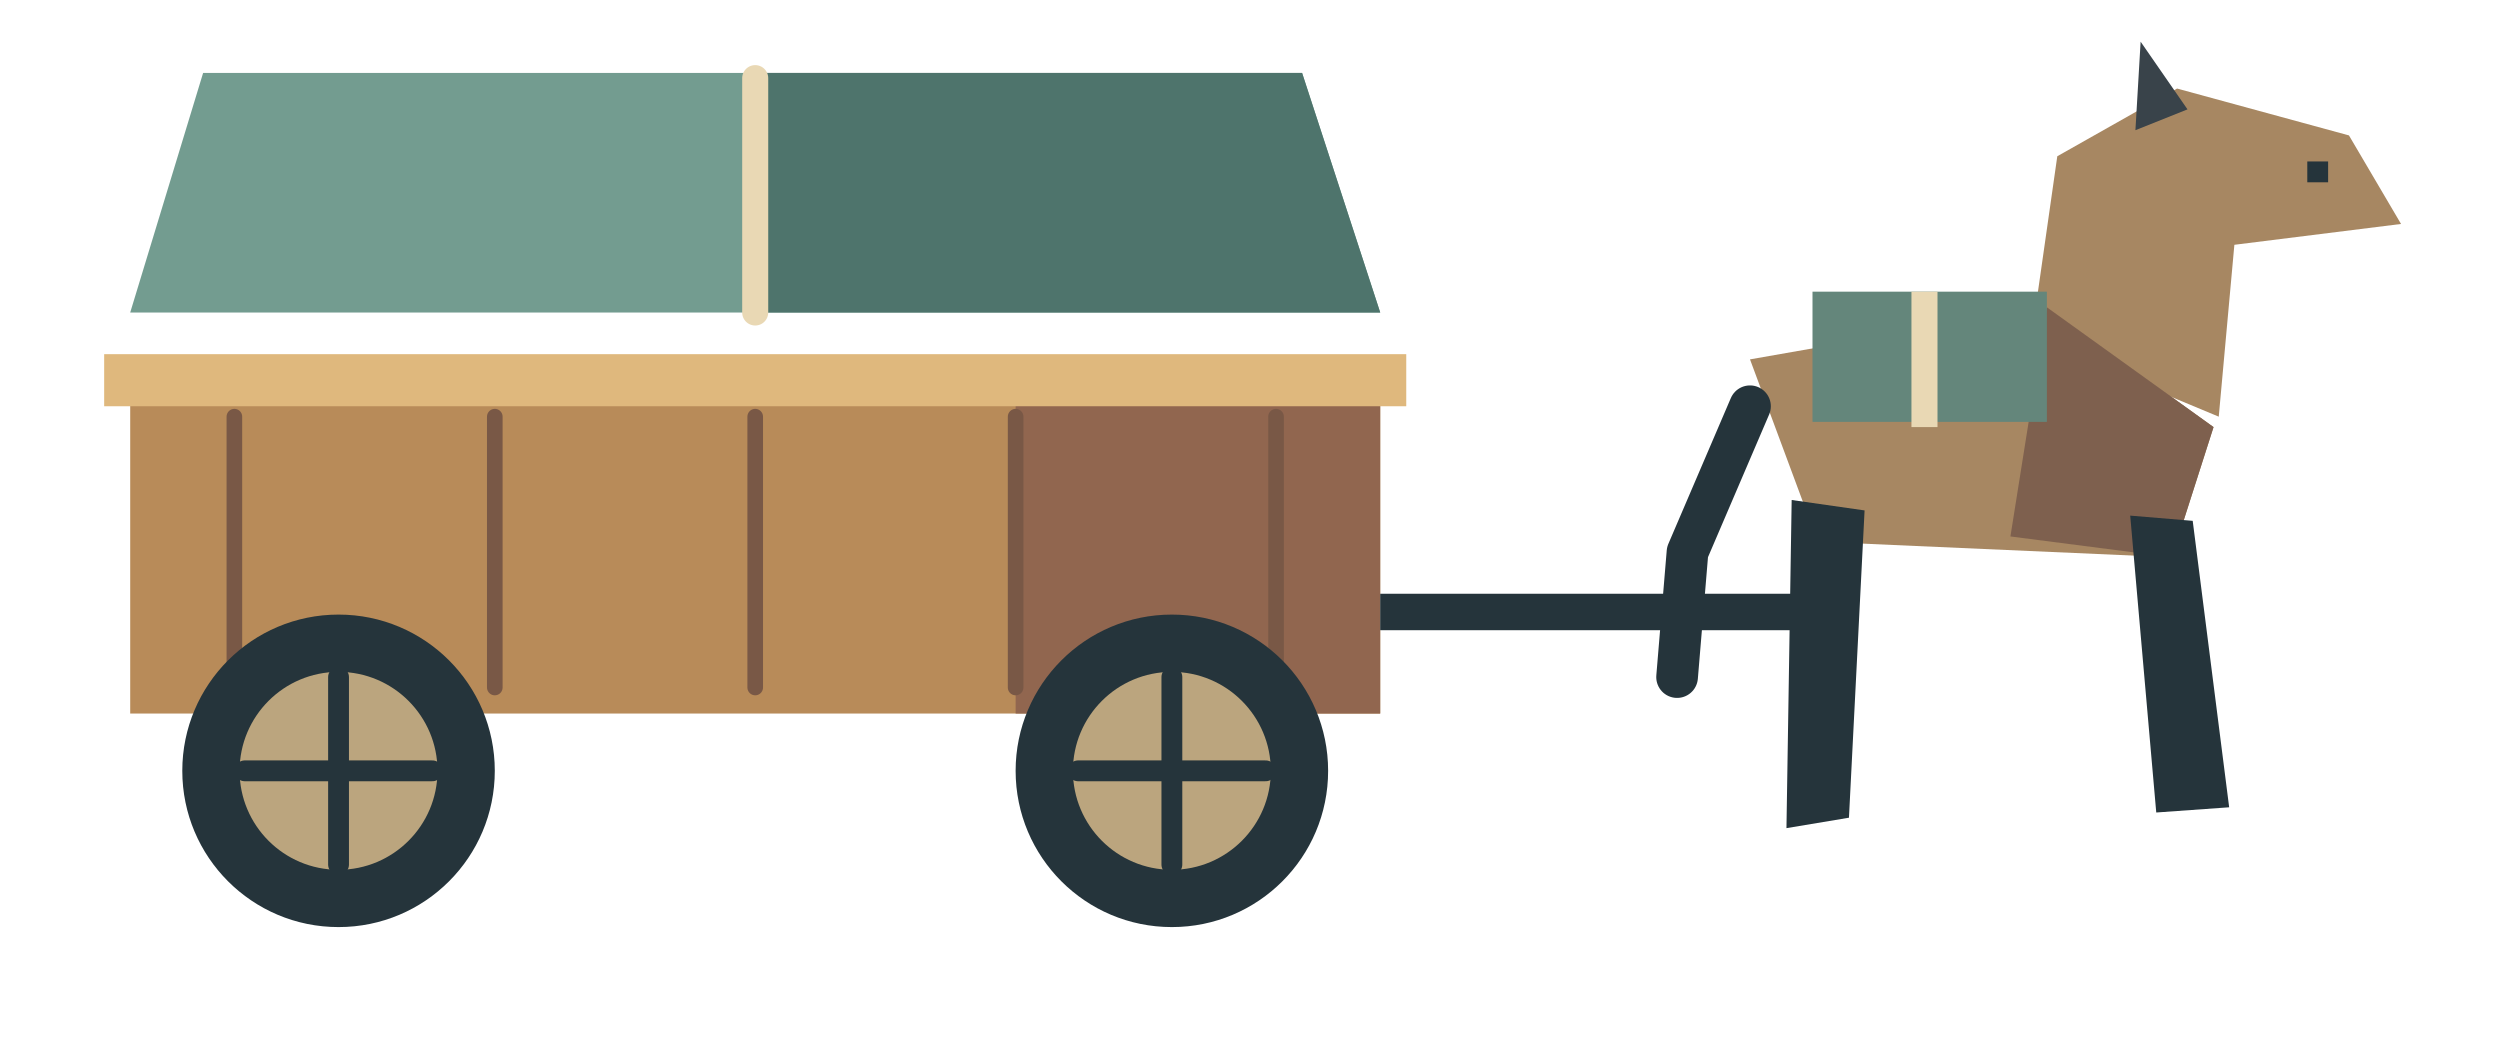
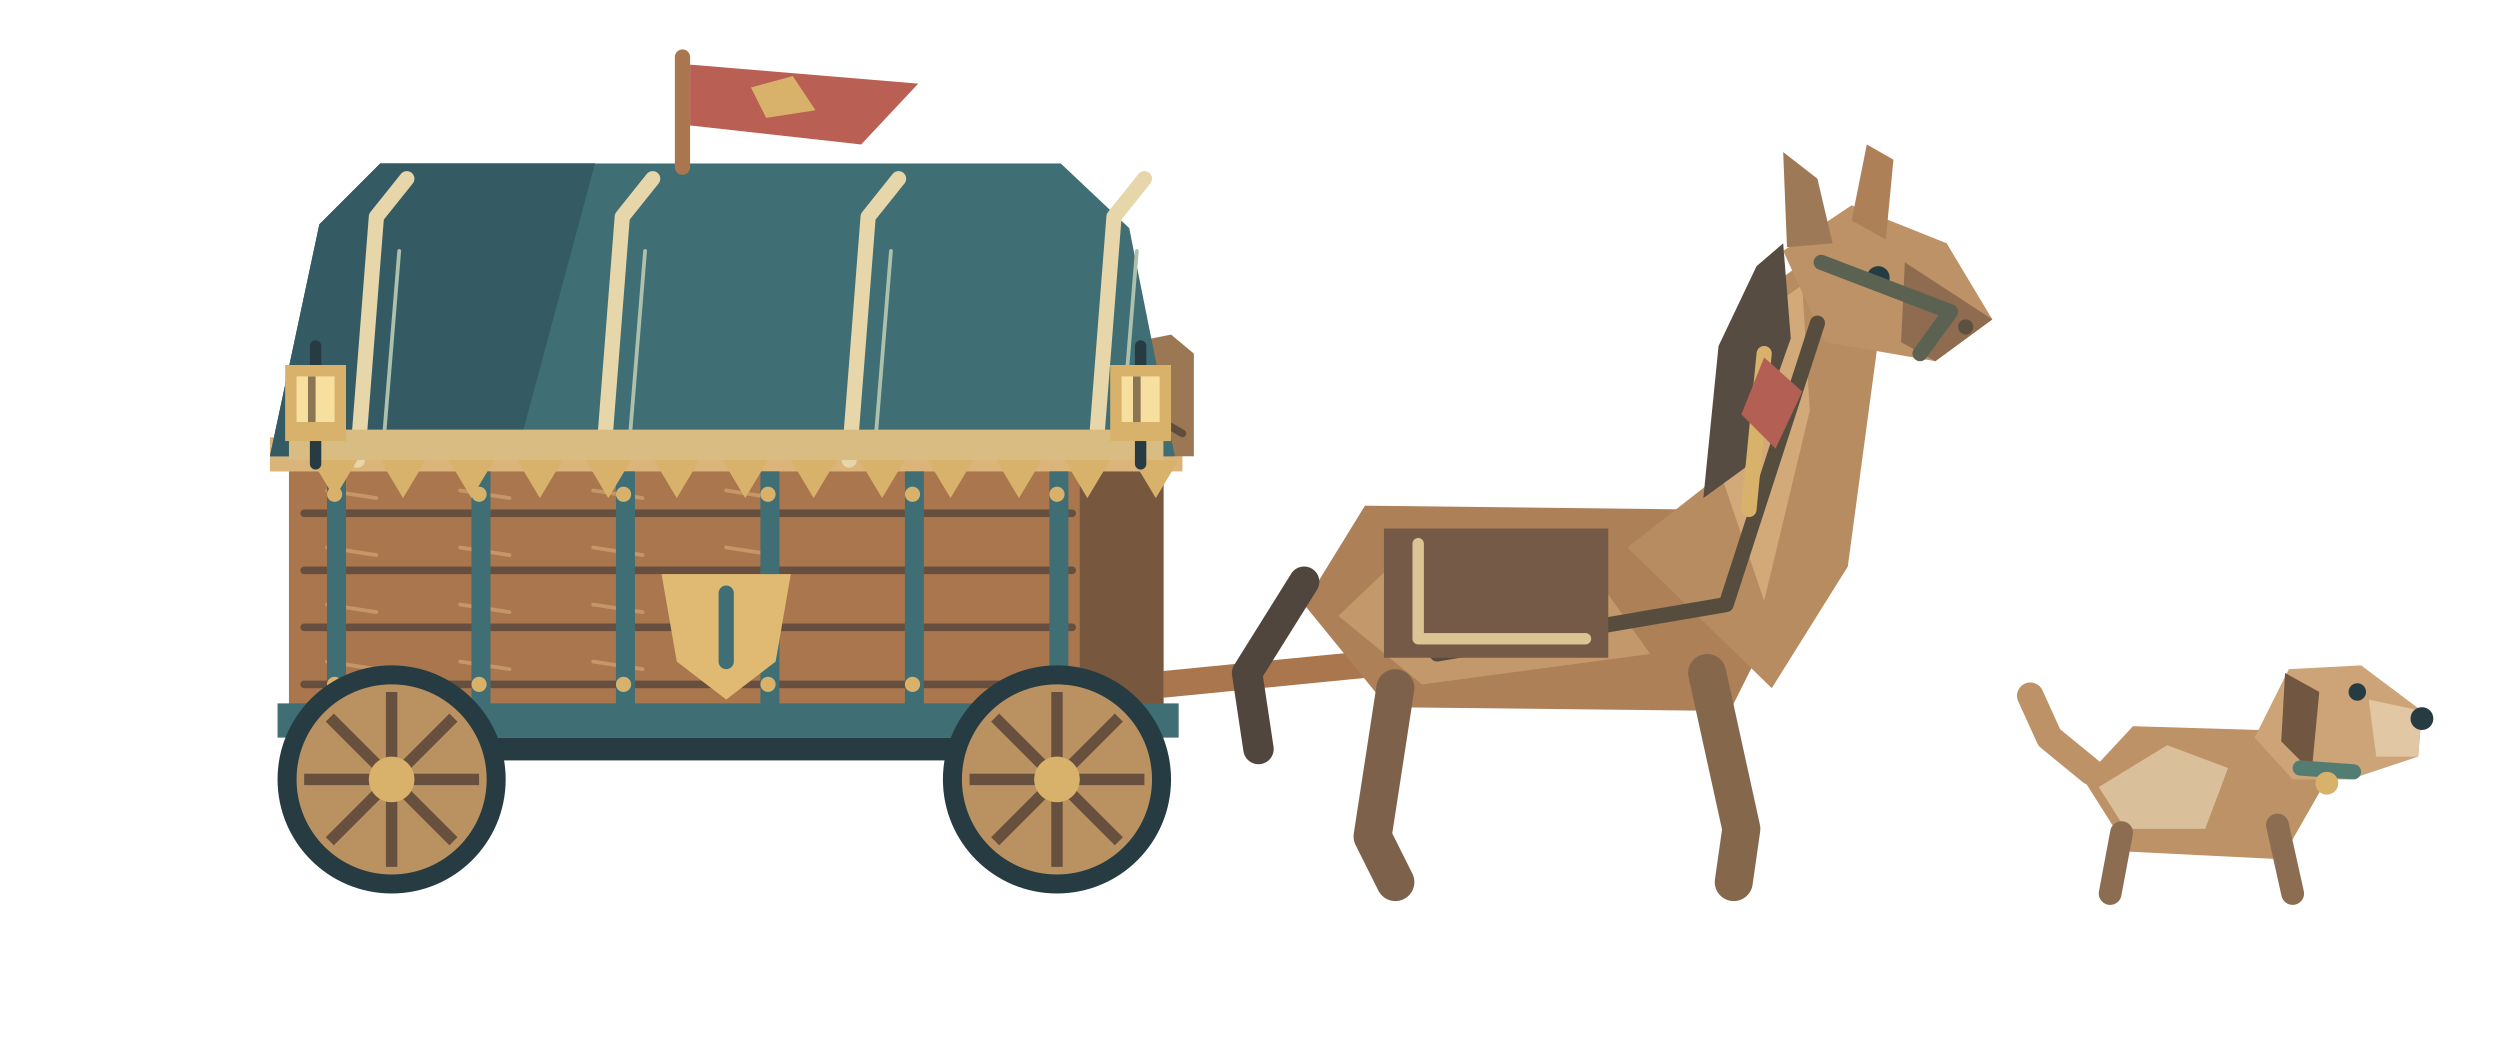
<svg xmlns="http://www.w3.org/2000/svg" width="480" height="200" viewBox="0 0 480 200">
-   <rect x="25" y="72" width="240" height="65" fill="#b88b59" />
-   <polygon points="195,72 265,72 265,137 195,137" fill="#91664f" />
-   <rect x="20" y="68" width="250" height="10" fill="#dfb87d" />
-   <polygon points="25,60 39,14 250,14 265,60" fill="#739c90" />
-   <polygon points="145,14 250,14 265,60 145,60" fill="#4e746c" />
-   <path d="M145 15L145 60" fill="none" stroke="#e9d8b4" stroke-width="5" stroke-linecap="round" stroke-linejoin="round" />
-   <path d="M45 80L45 132 M95 80L95 132 M145 80L145 132 M195 80L195 132 M245 80L245 132" fill="none" stroke="#795846" stroke-width="3" stroke-linecap="round" stroke-linejoin="round" />
-   <rect x="265" y="114" width="90" height="7" fill="#25343b" />
-   <polygon points="336,69 393,59 425,82 417,107 349,104" fill="#a78762" />
-   <polygon points="390,65 395,30 418,17 451,26 461,43 429,47 426,80" fill="#a78762" />
-   <polygon points="393,59 425,82 417,107 386,103" fill="#7e604e" />
-   <polygon points="410,25 411,8 420,21" fill="#39434a" />
-   <rect x="443" y="31" width="4" height="4" fill="#25343b" />
-   <polygon points="344,96 358,98 355,157 343,159" fill="#25343b" />
-   <polygon points="409,99 421,100 428,155 414,156" fill="#25343b" />
-   <path d="M336 78L324 106L322 130" fill="none" stroke="#25343b" stroke-width="8" stroke-linecap="round" stroke-linejoin="round" />
-   <rect x="348" y="56" width="45" height="25" fill="#64867b" />
-   <rect x="367" y="56" width="5" height="26" fill="#e9d8b4" />
-   <circle cx="65" cy="148" r="30" fill="#25343b" />
-   <circle cx="225" cy="148" r="30" fill="#25343b" />
-   <circle cx="65" cy="148" r="19" fill="#bba57e" />
-   <circle cx="225" cy="148" r="19" fill="#bba57e" />
-   <path d="M65 130L65 166 M47 148L83 148 M225 130L225 166 M207 148L243 148" fill="none" stroke="#25343b" stroke-width="4" stroke-linecap="round" stroke-linejoin="round" />
+   <g transform="scale(.73)">
+     <polyline points="306,180 367,174" fill="none" stroke="#a9764e" stroke-width="7" stroke-linecap="round" stroke-linejoin="round" />
+     <polygon points="76,121 298,113 306,121 306,194 76,194" fill="#a9764e" />
+     <polygon points="284,121 306,121 306,194 284,185" fill="#77583f" />
+     <rect x="71" y="115" width="240" height="9" fill="#dbb47a" />
+     <polyline points="80,135 282,135" fill="none" stroke="#674f3f" stroke-width="2" stroke-linecap="round" stroke-linejoin="round" />
+     <polyline points="86,129 99,131" fill="none" stroke="#c59666" stroke-width="1" stroke-linecap="round" stroke-linejoin="round" />
+     <polyline points="121,129 134,131" fill="none" stroke="#c59666" stroke-width="1" stroke-linecap="round" stroke-linejoin="round" />
+     <polyline points="156,129 169,131" fill="none" stroke="#c59666" stroke-width="1" stroke-linecap="round" stroke-linejoin="round" />
+     <polyline points="191,129 204,131" fill="none" stroke="#c59666" stroke-width="1" stroke-linecap="round" stroke-linejoin="round" />
+     <polyline points="80,150 282,150" fill="none" stroke="#674f3f" stroke-width="2" stroke-linecap="round" stroke-linejoin="round" />
+     <polyline points="86,144 99,146" fill="none" stroke="#c59666" stroke-width="1" stroke-linecap="round" stroke-linejoin="round" />
+     <polyline points="121,144 134,146" fill="none" stroke="#c59666" stroke-width="1" stroke-linecap="round" stroke-linejoin="round" />
+     <polyline points="156,144 169,146" fill="none" stroke="#c59666" stroke-width="1" stroke-linecap="round" stroke-linejoin="round" />
+     <polyline points="191,144 204,146" fill="none" stroke="#c59666" stroke-width="1" stroke-linecap="round" stroke-linejoin="round" />
+     <polyline points="80,165 282,165" fill="none" stroke="#674f3f" stroke-width="2" stroke-linecap="round" stroke-linejoin="round" />
+     <polyline points="86,159 99,161" fill="none" stroke="#c59666" stroke-width="1" stroke-linecap="round" stroke-linejoin="round" />
+     <polyline points="121,159 134,161" fill="none" stroke="#c59666" stroke-width="1" stroke-linecap="round" stroke-linejoin="round" />
+     <polyline points="156,159 169,161" fill="none" stroke="#c59666" stroke-width="1" stroke-linecap="round" stroke-linejoin="round" />
+     <polyline points="191,159 204,161" fill="none" stroke="#c59666" stroke-width="1" stroke-linecap="round" stroke-linejoin="round" />
+     <polyline points="80,180 282,180" fill="none" stroke="#674f3f" stroke-width="2" stroke-linecap="round" stroke-linejoin="round" />
+     <polyline points="86,174 99,176" fill="none" stroke="#c59666" stroke-width="1" stroke-linecap="round" stroke-linejoin="round" />
+     <polyline points="121,174 134,176" fill="none" stroke="#c59666" stroke-width="1" stroke-linecap="round" stroke-linejoin="round" />
+     <polyline points="156,174 169,176" fill="none" stroke="#c59666" stroke-width="1" stroke-linecap="round" stroke-linejoin="round" />
+     <polyline points="191,174 204,176" fill="none" stroke="#c59666" stroke-width="1" stroke-linecap="round" stroke-linejoin="round" />
+     <rect x="86" y="124" width="5" height="62" fill="#3f6e75" />
+     <circle cx="88" cy="130" r="2" fill="#d8b26b" />
+     <circle cx="88" cy="180" r="2" fill="#d8b26b" />
+     <rect x="124" y="124" width="5" height="62" fill="#3f6e75" />
+     <circle cx="126" cy="130" r="2" fill="#d8b26b" />
+     <circle cx="126" cy="180" r="2" fill="#d8b26b" />
+     <rect x="162" y="124" width="5" height="62" fill="#3f6e75" />
+     <circle cx="164" cy="130" r="2" fill="#d8b26b" />
+     <circle cx="164" cy="180" r="2" fill="#d8b26b" />
+     <rect x="200" y="124" width="5" height="62" fill="#3f6e75" />
+     <circle cx="202" cy="130" r="2" fill="#d8b26b" />
+     <circle cx="202" cy="180" r="2" fill="#d8b26b" />
+     <rect x="238" y="124" width="5" height="62" fill="#3f6e75" />
+     <circle cx="240" cy="130" r="2" fill="#d8b26b" />
+     <circle cx="240" cy="180" r="2" fill="#d8b26b" />
+     <rect x="276" y="124" width="5" height="62" fill="#3f6e75" />
+     <circle cx="278" cy="130" r="2" fill="#d8b26b" />
+     <circle cx="278" cy="180" r="2" fill="#d8b26b" />
+     <rect x="73" y="185" width="237" height="9" fill="#3f6e75" />
+     <rect x="82" y="194" width="220" height="6" fill="#263c42" />
+     <polygon points="91,93 116,88 122,93 122,120 91,120" fill="#9c7753" />
+     <rect x="96" y="93" width="3" height="27" fill="#d4bb89" />
+     <polyline points="93,99 119,114" fill="none" stroke="#604d3d" stroke-width="2" stroke-linecap="round" stroke-linejoin="round" />
+     <polygon points="123,84 148,79 154,84 154,111 123,111" fill="#9d6250" />
+     <rect x="128" y="84" width="3" height="27" fill="#d4bb89" />
+     <polyline points="125,90 151,105" fill="none" stroke="#604d3d" stroke-width="2" stroke-linecap="round" stroke-linejoin="round" />
+     <polygon points="155,75 180,70 186,75 186,102 155,102" fill="#638575" />
+     <rect x="160" y="75" width="3" height="27" fill="#d4bb89" />
+     <polyline points="157,81 183,96" fill="none" stroke="#604d3d" stroke-width="2" stroke-linecap="round" stroke-linejoin="round" />
+     <polygon points="187,93 212,88 218,93 218,120 187,120" fill="#9c7753" />
+     <rect x="192" y="93" width="3" height="27" fill="#d4bb89" />
+     <polyline points="189,99 215,114" fill="none" stroke="#604d3d" stroke-width="2" stroke-linecap="round" stroke-linejoin="round" />
+     <polygon points="219,84 244,79 250,84 250,111 219,111" fill="#9d6250" />
+     <rect x="224" y="84" width="3" height="27" fill="#d4bb89" />
+     <polyline points="221,90 247,105" fill="none" stroke="#604d3d" stroke-width="2" stroke-linecap="round" stroke-linejoin="round" />
+     <polygon points="251,75 276,70 282,75 282,102 251,102" fill="#638575" />
+     <rect x="256" y="75" width="3" height="27" fill="#d4bb89" />
+     <polyline points="253,81 279,96" fill="none" stroke="#604d3d" stroke-width="2" stroke-linecap="round" stroke-linejoin="round" />
+     <polygon points="283,93 308,88 314,93 314,120 283,120" fill="#9c7753" />
+     <rect x="288" y="93" width="3" height="27" fill="#d4bb89" />
+     <polyline points="285,99 311,114" fill="none" stroke="#604d3d" stroke-width="2" stroke-linecap="round" stroke-linejoin="round" />
+     <polygon points="71,120 84,59 100,43 279,43 297,60 309,120" fill="#3f6e75" />
+     <polygon points="71,120 84,59 100,43 156.5,43 135.8,120" fill="#345b64" />
+     <polyline points="94,121 99,57 107,47" fill="none" stroke="#e7d6aa" stroke-width="4" stroke-linecap="round" stroke-linejoin="round" />
+     <polyline points="101,115 105,66" fill="none" stroke="#adc0ab" stroke-width="1" stroke-linecap="round" stroke-linejoin="round" />
+     <polyline points="158.667,121 163.667,57 171.667,47" fill="none" stroke="#e7d6aa" stroke-width="4" stroke-linecap="round" stroke-linejoin="round" />
+     <polyline points="165.667,115 169.667,66" fill="none" stroke="#adc0ab" stroke-width="1" stroke-linecap="round" stroke-linejoin="round" />
+     <polyline points="223.333,121 228.333,57 236.333,47" fill="none" stroke="#e7d6aa" stroke-width="4" stroke-linecap="round" stroke-linejoin="round" />
+     <polyline points="230.333,115 234.333,66" fill="none" stroke="#adc0ab" stroke-width="1" stroke-linecap="round" stroke-linejoin="round" />
+     <polyline points="288,121 293,57 301,47" fill="none" stroke="#e7d6aa" stroke-width="4" stroke-linecap="round" stroke-linejoin="round" />
+     <polyline points="295,115 299,66" fill="none" stroke="#adc0ab" stroke-width="1" stroke-linecap="round" stroke-linejoin="round" />
+     <rect x="76" y="113" width="230" height="8" fill="#d9bc81" />
+     <polygon points="82,121 94,121 88,131" fill="#d8b26b" />
+     <polygon points="100,121 112,121 106,131" fill="#d8b26b" />
+     <polygon points="118,121 130,121 124,131" fill="#d8b26b" />
+     <polygon points="136,121 148,121 142,131" fill="#d8b26b" />
+     <polygon points="154,121 166,121 160,131" fill="#d8b26b" />
+     <polygon points="172,121 184,121 178,131" fill="#d8b26b" />
+     <polygon points="190,121 202,121 196,131" fill="#d8b26b" />
+     <polygon points="208,121 220,121 214,131" fill="#d8b26b" />
+     <polygon points="226,121 238,121 232,131" fill="#d8b26b" />
+     <polygon points="244,121 256,121 250,131" fill="#d8b26b" />
+     <polygon points="262,121 274,121 268,131" fill="#d8b26b" />
+     <polygon points="280,121 292,121 286,131" fill="#d8b26b" />
+     <polygon points="298,121 310,121 304,131" fill="#d8b26b" />
+     <polyline points="83,91 83,122" fill="none" stroke="#263c42" stroke-width="3" stroke-linecap="round" stroke-linejoin="round" />
+     <rect x="75" y="96" width="16" height="20" fill="#d8b26b" />
+     <rect x="78" y="99" width="10" height="12" fill="#f7dfa0" />
+     <rect x="81" y="99" width="2" height="12" fill="#8c7553" />
+     <polyline points="300,91 300,122" fill="none" stroke="#263c42" stroke-width="3" stroke-linecap="round" stroke-linejoin="round" />
+     <rect x="292" y="96" width="16" height="20" fill="#d8b26b" />
+     <rect x="295" y="99" width="10" height="12" fill="#f7dfa0" />
+     <rect x="298" y="99" width="2" height="12" fill="#8c7553" />
+     <polygon points="174,151 208,151 204,174 191,184 178,174" fill="#e0ba72" />
+     <polyline points="191,156 191,174" fill="none" stroke="#3f6e75" stroke-width="4" stroke-linecap="round" stroke-linejoin="round" />
+     <polyline points="179.5,44 179.5,15" fill="none" stroke="#a9764e" stroke-width="4" stroke-linecap="round" stroke-linejoin="round" />
+     <polygon points="181.5,17 241.5,22 226.5,38 181.5,33" fill="#b95f54" />
+     <polygon points="197.5,23 208.5,20 214.5,29 201.5,31" fill="#d8b26b" />
+     <circle cx="103" cy="205" r="30" fill="#263c42" />
+     <circle cx="103" cy="205" r="25" fill="#ba9160" />
+     <path d="M103 205l23 0" stroke="#68503e" stroke-width="3" />
+     <path d="M103 205l16.263 16.263" stroke="#68503e" stroke-width="3" />
+     <path d="M103 205l1.4083438190194562e-15 23" stroke="#68503e" stroke-width="3" />
+     <path d="M103 205l-16.263 16.263" stroke="#68503e" stroke-width="3" />
+     <path d="M103 205l-23 2.8166876380389124e-15" stroke="#68503e" stroke-width="3" />
+     <path d="M103 205l-16.263 -16.263" stroke="#68503e" stroke-width="3" />
+     <path d="M103 205l-4.225031457058368e-15 -23" stroke="#68503e" stroke-width="3" />
+     <path d="M103 205l16.263 -16.263" stroke="#68503e" stroke-width="3" />
+     <circle cx="103" cy="205" r="6" fill="#d8b26b" />
+     <circle cx="278" cy="205" r="30" fill="#263c42" />
+     <circle cx="278" cy="205" r="25" fill="#ba9160" />
+     <path d="M278 205l23 0" stroke="#68503e" stroke-width="3" />
+     <path d="M278 205l16.263 16.263" stroke="#68503e" stroke-width="3" />
+     <path d="M278 205l1.4083438190194562e-15 23" stroke="#68503e" stroke-width="3" />
+     <path d="M278 205l-16.263 16.263" stroke="#68503e" stroke-width="3" />
+     <path d="M278 205l-23 2.8166876380389124e-15" stroke="#68503e" stroke-width="3" />
+     <path d="M278 205l-16.263 -16.263" stroke="#68503e" stroke-width="3" />
+     <path d="M278 205l-4.225031457058368e-15 -23" stroke="#68503e" stroke-width="3" />
+     <path d="M278 205l16.263 -16.263" stroke="#68503e" stroke-width="3" />
+     <circle cx="278" cy="205" r="6" fill="#d8b26b" />
+     <g transform="translate(343 111)">
+       <polygon points="0,48 16,22 102,23 128,44 112,76 22,75" fill="#ad8058" />
+       <polygon points="9,51 30,31 72,34 91,61 31,69" fill="#c3996b" />
+       <polygon points="85,33 108,15 115,-30 138,-47 152,-29 143,38 123,70" fill="#b78c61" />
+       <polygon points="109,12 121,-29 131,-36 133,-3 121,47" fill="#d2aa7a" />
+       <polygon points="126,-45 144,-57 169,-47 181,-27 166,-16 137,-21" fill="#bd9267" />
+       <polygon points="158,-42 181,-27 166,-16 157,-21" fill="#8f6c50" />
+       <polygon points="127,-46 126,-71 135,-64 139,-47" fill="#9d7957" />
+       <polygon points="144,-53 148,-73 155,-69 153,-48" fill="#ad8058" />
+       <polygon points="105,20 109,-20 119,-41 126,-47 128,-22 116,12" fill="#574c42" />
+       <circle cx="151" cy="-38" r="3" fill="#263c42" />
+       <circle cx="174" cy="-25" r="2" fill="#5d5041" />
+       <polyline points="136,-42 170,-29 162,-18" fill="none" stroke="#5b6252" stroke-width="4" stroke-linecap="round" stroke-linejoin="round" />
+       <polyline points="135,-26 111,48 35,61" fill="none" stroke="#574d3f" stroke-width="4" stroke-linecap="round" stroke-linejoin="round" />
+       <rect x="21" y="28" width="59" height="34" fill="#755b47" />
+       <polyline points="30,32 30,57 74,57" fill="none" stroke="#ddc494" stroke-width="3" stroke-linecap="round" stroke-linejoin="round" />
+       <polyline points="121,-18 117,23" fill="none" stroke="#d8b26b" stroke-width="4" stroke-linecap="round" stroke-linejoin="round" />
+       <polygon points="121,-17 131,-8 124,7 115,-2" fill="#b45f54" />
+       <polyline points="24,70 18,109 24,121" fill="none" stroke="#7e614a" stroke-width="10" stroke-linecap="round" stroke-linejoin="round" />
+       <polyline points="106,66 115,107 113,121" fill="none" stroke="#85674c" stroke-width="10" stroke-linecap="round" stroke-linejoin="round" />
+       <polyline points="0,42 -15,66 -12,86" fill="none" stroke="#51463d" stroke-width="8" stroke-linecap="round" stroke-linejoin="round" />
+     </g>
+     <g transform="translate(548 188)">
+       <polygon points="0,17 13,3 46,4 64,17 52,38 12,36" fill="#bd9267" />
+       <polygon points="4,19 22,8 38,14 32,30 11,30" fill="#dac09a" />
+       <polygon points="45,6 54,-12 73,-13 89,-1 88,11 70,17 55,17" fill="#cda477" />
+       <polygon points="53,-11 62,-6 60,15 52,7" fill="#715641" />
+       <polygon points="75,-4 89,-1 88,11 77,11" fill="#e1c7a3" />
+       <circle cx="72" cy="-6" r="2.3" fill="#263c42" />
+       <circle cx="89" cy="1" r="3" fill="#263c42" />
+       <polyline points="57,14 71,15" fill="none" stroke="#537d72" stroke-width="4" stroke-linecap="round" stroke-linejoin="round" />
+       <circle cx="64" cy="18" r="3" fill="#d8b26b" />
+       <polyline points="10,31 7,47" fill="none" stroke="#8d6d51" stroke-width="6" stroke-linecap="round" stroke-linejoin="round" />
+       <polyline points="51,29 55,47" fill="none" stroke="#8d6d51" stroke-width="6" stroke-linecap="round" stroke-linejoin="round" />
+       <polyline points="2,15 -9,6 -14,-5" fill="none" stroke="#bd9267" stroke-width="7" stroke-linecap="round" stroke-linejoin="round" />
+     </g>
+   </g>
</svg>
